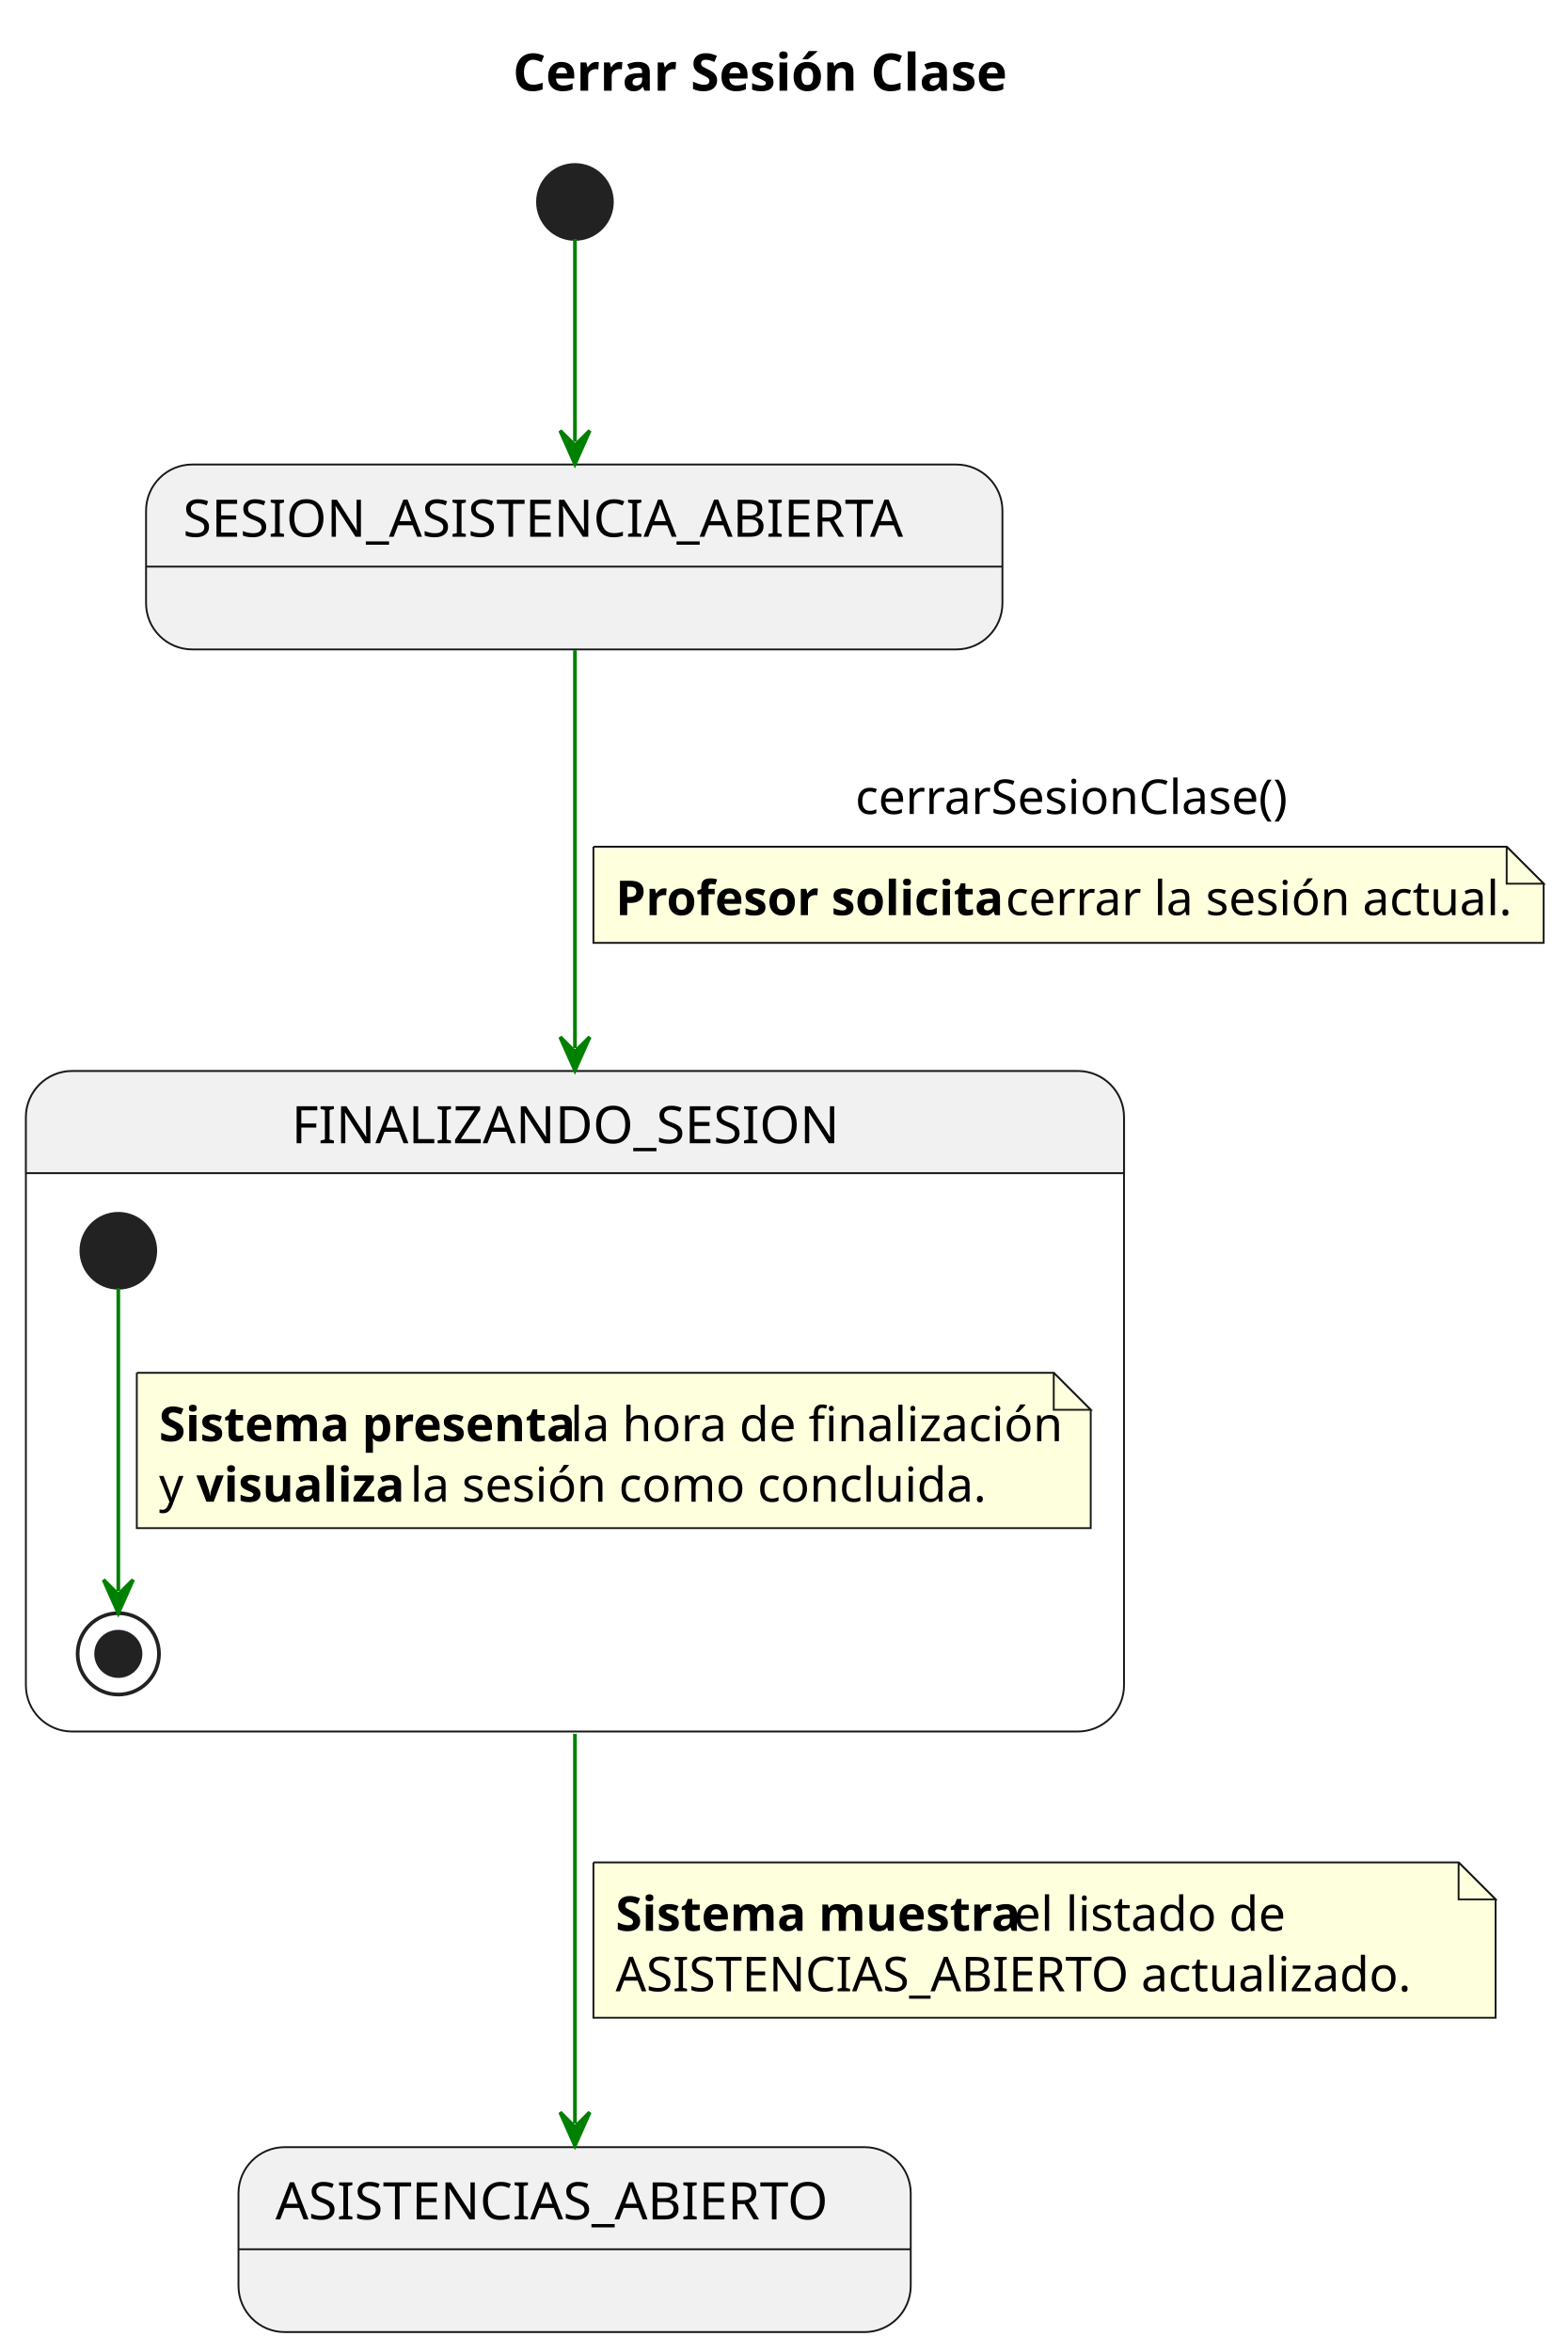
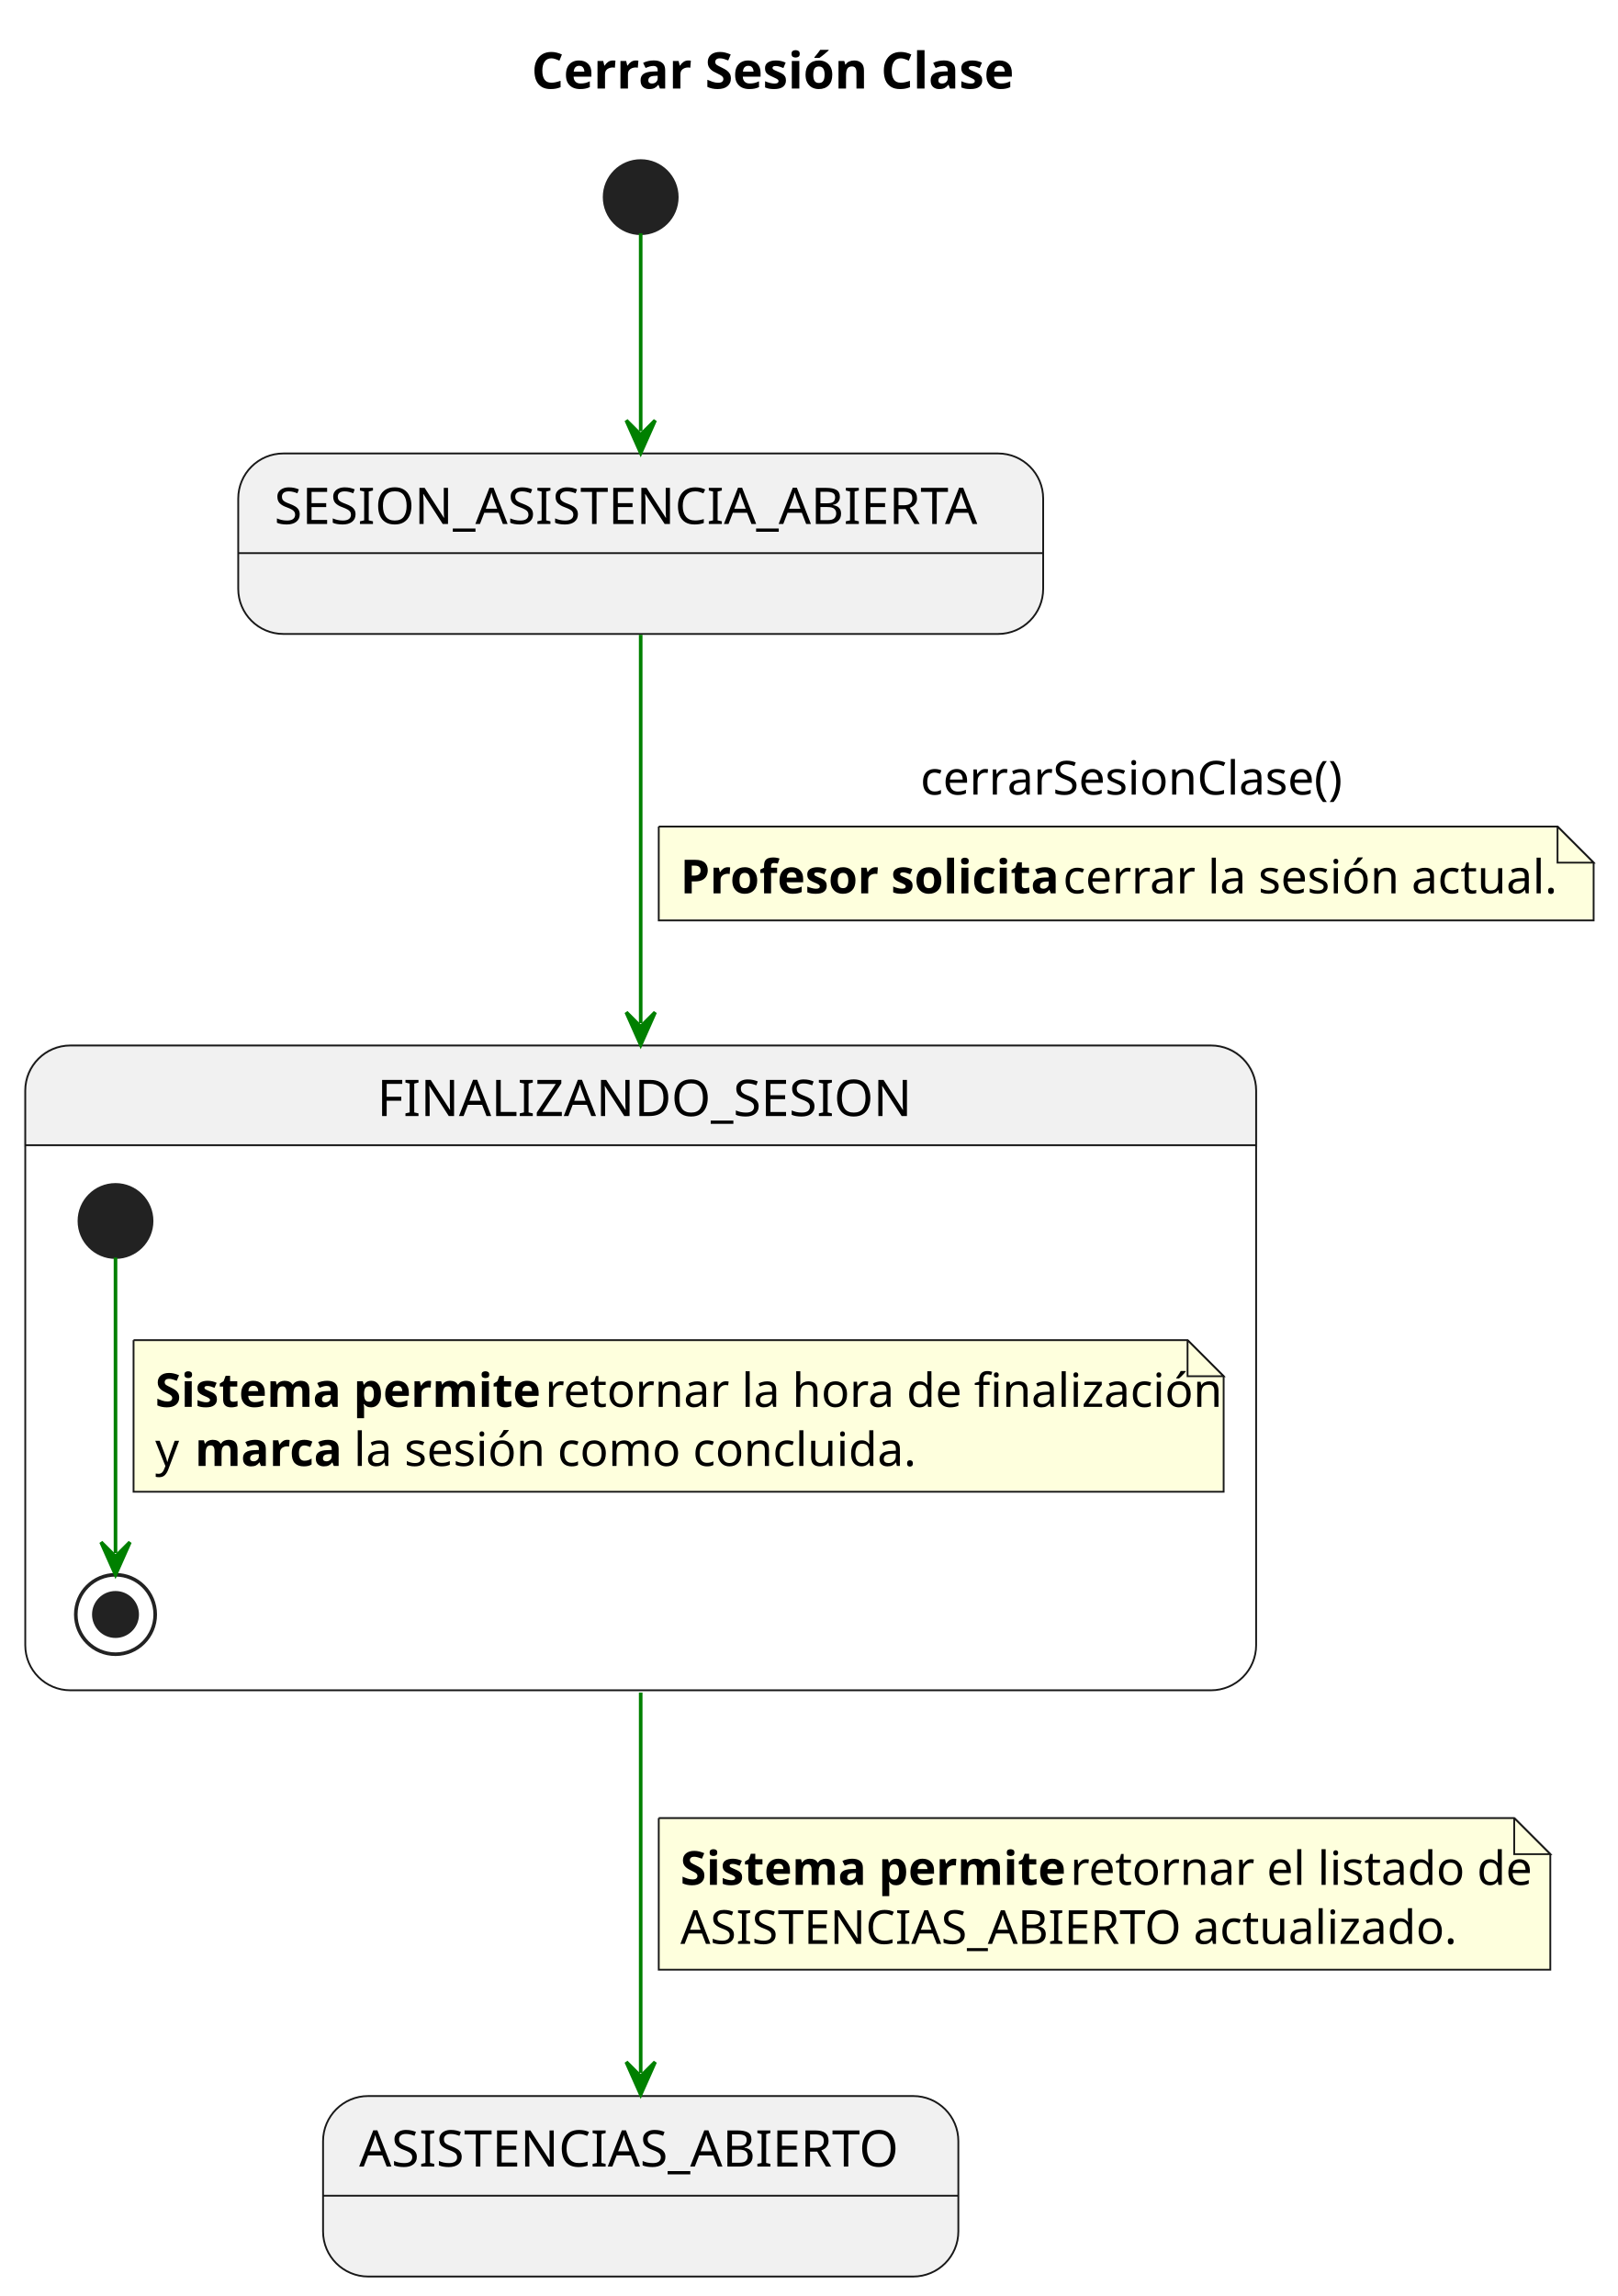
- <svg xmlns="http://www.w3.org/2000/svg" contentStyleType="text/css" data-diagram-type="STATE" height="636px" preserveAspectRatio="none" style="width:424px;height:636px;background:#FFFFFF;" version="1.1" viewBox="0 0 424 636" width="424px" zoomAndPan="magnify">
+ <svg xmlns="http://www.w3.org/2000/svg" contentStyleType="text/css" height="636px" preserveAspectRatio="none" style="width:448px;height:636px;background:#FFFFFF;" version="1.1" viewBox="0 0 448 636" width="448px" zoomAndPan="magnify">
  <defs />
  <g>
-     <text fill="#000000" font-family="sans-serif" font-size="14" font-weight="bold" lengthAdjust="spacing" textLength="133.068" x="138.716" y="24.533">Cerrar Sesión Clase</text>
+     <text fill="#000000" font-family="sans-serif" font-size="14" font-weight="bold" lengthAdjust="spacing" textLength="140" x="147.25" y="24.533">Cerrar Sesión Clase</text>
    <g id="SESION_ACTUAL_INICIAL">
-       <rect fill="#F1F1F1" height="50" rx="12.5" ry="12.5" style="stroke:#181818;stroke-width:0.5;" width="231.62" x="39.5" y="125.609" />
-       <line style="stroke:#181818;stroke-width:0.5;" x1="39.5" x2="271.12" y1="153.219" y2="153.219" />
-       <text fill="#000000" font-family="sans-serif" font-size="14" lengthAdjust="spacing" textLength="211.62" x="49.5" y="145.143">SESION_ASISTENCIA_ABIERTA</text>
+       <rect fill="#F1F1F1" height="50" rx="12.5" ry="12.5" style="stroke:#181818;stroke-width:0.5;" width="223" x="66" y="125.609" />
+       <line style="stroke:#181818;stroke-width:0.5;" x1="66" x2="289" y1="153.219" y2="153.219" />
+       <text fill="#000000" font-family="sans-serif" font-size="14" lengthAdjust="spacing" textLength="203" x="76" y="145.143">SESION_ASISTENCIA_ABIERTA</text>
    </g>
-     <path d="M19.5,289.609 L291.5,289.609 A12.5,12.5 0 0 1 304,302.109 L304,317.219 L7,317.219 L7,302.109 A12.5,12.5 0 0 1 19.5,289.609" fill="#F1F1F1" style="stroke:#F1F1F1;stroke-width:1;" />
-     <rect fill="none" height="178.609" rx="12.5" ry="12.5" style="stroke:#181818;stroke-width:0.5;" width="297" x="7" y="289.609" />
-     <line style="stroke:#181818;stroke-width:0.5;" x1="7" x2="304" y1="317.219" y2="317.219" />
-     <text fill="#000000" font-family="sans-serif" font-size="14" lengthAdjust="spacing" textLength="153.255" x="78.873" y="309.143">FINALIZANDO_SESION</text>
-     <ellipse cx="32" cy="338.219" fill="#222222" rx="10" ry="10" style="stroke:#222222;stroke-width:1;" />
-     <ellipse cx="32" cy="447.219" fill="none" rx="11" ry="11" style="stroke:#222222;stroke-width:1;" />
-     <ellipse cx="32" cy="447.219" fill="#222222" rx="6" ry="6" style="stroke:#222222;stroke-width:1;" />
-     <g class="link" data-entity-1="*start*PROCESO_CIERRE_COMP" data-entity-2="*end*PROCESO_CIERRE_COMP" data-source-line="18" data-uid="lnk7" id="link_*start*PROCESO_CIERRE_COMP_*end*PROCESO_CIERRE_COMP">
-       <path d="M32,348.339 C32,368.249 32,409.479 32,430.189" fill="none" id="*start*PROCESO_CIERRE_COMP-to-*end*PROCESO_CIERRE_COMP" style="stroke:#008000;stroke-width:1;" />
-       <polygon fill="#008000" points="32,436.189,36,427.189,32,431.189,28,427.189,32,436.189" style="stroke:#008000;stroke-width:1;" />
-       <path d="M37,371.219 L37,413.219 L295,413.219 L295,381.219 L285,371.219 L37,371.219" fill="#FEFFDD" style="stroke:#181818;stroke-width:0.5;" />
-       <path d="M285,371.219 L285,381.219 L295,381.219 L285,371.219" fill="#FEFFDD" style="stroke:#181818;stroke-width:0.5;" />
-       <text fill="#000000" font-family="sans-serif" font-size="13" font-weight="bold" lengthAdjust="spacing" textLength="107.663" x="43" y="389.714">Sistema presenta</text>
-       <text fill="#000000" font-family="sans-serif" font-size="13" lengthAdjust="spacing" textLength="125.747" x="154.274" y="389.714">la hora de finalización</text>
-       <text fill="#000000" font-family="sans-serif" font-size="13" lengthAdjust="spacing" textLength="6.5" x="43" y="406.065">y</text>
-       <text fill="#000000" font-family="sans-serif" font-size="13" font-weight="bold" lengthAdjust="spacing" textLength="54.196" x="53.112" y="406.065">visualiza</text>
-       <text fill="#000000" font-family="sans-serif" font-size="13" lengthAdjust="spacing" textLength="148.859" x="110.92" y="406.065">la sesión como concluida.</text>
+     <path d="M19.5,289.609 L335.5,289.609 A12.5,12.5 0 0 1 348,302.109 L348,317.219 L7,317.219 L7,302.109 A12.5,12.5 0 0 1 19.5,289.609 " fill="#F1F1F1" style="stroke:#F1F1F1;stroke-width:1.0;" />
+     <rect fill="none" height="178.609" rx="12.5" ry="12.5" style="stroke:#181818;stroke-width:0.5;" width="341" x="7" y="289.609" />
+     <line style="stroke:#181818;stroke-width:0.5;" x1="7" x2="348" y1="317.219" y2="317.219" />
+     <text fill="#000000" font-family="sans-serif" font-size="14" lengthAdjust="spacing" textLength="146" x="104.5" y="309.143">FINALIZANDO_SESION</text>
+     <ellipse cx="32" cy="338.219" fill="#222222" rx="10" ry="10" style="stroke:#222222;stroke-width:1.0;" />
+     <ellipse cx="32" cy="447.219" fill="none" rx="11" ry="11" style="stroke:#222222;stroke-width:1.0;" />
+     <ellipse cx="32" cy="447.219" fill="#222222" rx="6" ry="6" style="stroke:#222222;stroke-width:1.0;" />
+     <g id="link_*start*PROCESO_CIERRE_COMP_*end*PROCESO_CIERRE_COMP">
+       <path d="M32,348.339 C32,368.249 32,409.479 32,430.189 " fill="none" id="*start*PROCESO_CIERRE_COMP-to-*end*PROCESO_CIERRE_COMP" style="stroke:#008000;stroke-width:1.0;" />
+       <polygon fill="#008000" points="32,436.189,36,427.189,32,431.189,28,427.189,32,436.189" style="stroke:#008000;stroke-width:1.0;" />
+       <path d="M37,371.219 L37,413.219 L339,413.219 L339,381.219 L329,371.219 L37,371.219 " fill="#FEFFDD" style="stroke:#181818;stroke-width:0.5;" />
+       <path d="M329,371.219 L329,381.219 L339,381.219 L329,371.219 " fill="#FEFFDD" style="stroke:#181818;stroke-width:0.5;" />
+       <text fill="#000000" font-family="sans-serif" font-size="13" font-weight="bold" lengthAdjust="spacing" textLength="104" x="43" y="389.714">Sistema permite</text>
+       <text fill="#000000" font-family="sans-serif" font-size="13" lengthAdjust="spacing" textLength="173" x="151" y="389.714">retornar la hora de finalización</text>
+       <text fill="#000000" font-family="sans-serif" font-size="13" lengthAdjust="spacing" textLength="7" x="43" y="406.065">y</text>
+       <text fill="#000000" font-family="sans-serif" font-size="13" font-weight="bold" lengthAdjust="spacing" textLength="40" x="54" y="406.065">marca</text>
+       <text fill="#000000" font-family="sans-serif" font-size="13" lengthAdjust="spacing" textLength="151" x="98" y="406.065">la sesión como concluida.</text>
    </g>
    <g id="ASISTENCIAS_FINAL">
-       <rect fill="#F1F1F1" height="50" rx="12.5" ry="12.5" style="stroke:#181818;stroke-width:0.5;" width="181.82" x="64.5" y="580.609" />
-       <line style="stroke:#181818;stroke-width:0.5;" x1="64.5" x2="246.32" y1="608.219" y2="608.219" />
-       <text fill="#000000" font-family="sans-serif" font-size="14" lengthAdjust="spacing" textLength="161.82" x="74.5" y="600.143">ASISTENCIAS_ABIERTO</text>
+       <rect fill="#F1F1F1" height="50" rx="12.5" ry="12.5" style="stroke:#181818;stroke-width:0.5;" width="176" x="89.5" y="580.609" />
+       <line style="stroke:#181818;stroke-width:0.5;" x1="89.5" x2="265.5" y1="608.219" y2="608.219" />
+       <text fill="#000000" font-family="sans-serif" font-size="14" lengthAdjust="spacing" textLength="156" x="99.5" y="600.143">ASISTENCIAS_ABIERTO</text>
    </g>
-     <ellipse cx="155.5" cy="54.609" fill="#222222" rx="10" ry="10" style="stroke:#222222;stroke-width:1;" />
-     <g class="link" data-entity-1="*start*" data-entity-2="SESION_ACTUAL_INICIAL" data-source-line="8" data-uid="lnk3" id="link_*start*_SESION_ACTUAL_INICIAL">
-       <path d="M155.5,64.619 C155.5,78.499 155.5,99.579 155.5,119.449" fill="none" id="*start*-to-SESION_ACTUAL_INICIAL" style="stroke:#008000;stroke-width:1;" />
-       <polygon fill="#008000" points="155.5,125.449,159.5,116.449,155.5,120.449,151.5,116.449,155.5,125.449" style="stroke:#008000;stroke-width:1;" />
+     <ellipse cx="177.5" cy="54.609" fill="#222222" rx="10" ry="10" style="stroke:#222222;stroke-width:1.0;" />
+     <g id="link_*start*_SESION_ACTUAL_INICIAL">
+       <path d="M177.5,64.619 C177.5,78.499 177.5,99.579 177.5,119.449 " fill="none" id="*start*-to-SESION_ACTUAL_INICIAL" style="stroke:#008000;stroke-width:1.0;" />
+       <polygon fill="#008000" points="177.5,125.449,181.5,116.449,177.5,120.449,173.5,116.449,177.5,125.449" style="stroke:#008000;stroke-width:1.0;" />
    </g>
-     <g class="link" data-entity-1="SESION_ACTUAL_INICIAL" data-entity-2="PROCESO_CIERRE_COMP" data-source-line="10" data-uid="lnk4" id="link_SESION_ACTUAL_INICIAL_PROCESO_CIERRE_COMP">
-       <path d="M155.5,175.849 C155.5,202.949 155.5,242.429 155.5,283.409" fill="none" id="SESION_ACTUAL_INICIAL-to-PROCESO_CIERRE_COMP" style="stroke:#008000;stroke-width:1;" />
-       <polygon fill="#008000" points="155.5,289.409,159.5,280.409,155.5,284.409,151.5,280.409,155.5,289.409" style="stroke:#008000;stroke-width:1;" />
-       <text fill="#000000" font-family="sans-serif" font-size="13" lengthAdjust="spacing" textLength="115.591" x="231.334" y="220.105">cerrarSesionClase()</text>
-       <path d="M160.5,228.961 L160.5,254.961 L417.5,254.961 L417.5,238.961 L407.5,228.961 L160.5,228.961" fill="#FEFFDD" style="stroke:#181818;stroke-width:0.5;" />
-       <path d="M407.5,228.961 L407.5,238.961 L417.5,238.961 L407.5,228.961" fill="#FEFFDD" style="stroke:#181818;stroke-width:0.5;" />
-       <text fill="#000000" font-family="sans-serif" font-size="13" font-weight="bold" lengthAdjust="spacing" textLength="101.867" x="166.5" y="247.456">Profesor solicita</text>
-       <text fill="#000000" font-family="sans-serif" font-size="13" lengthAdjust="spacing" textLength="130.781" x="271.979" y="247.456">cerrar la sesión actual.</text>
+     <g id="link_SESION_ACTUAL_INICIAL_PROCESO_CIERRE_COMP">
+       <path d="M177.5,175.849 C177.5,202.949 177.5,242.429 177.5,283.409 " fill="none" id="SESION_ACTUAL_INICIAL-to-PROCESO_CIERRE_COMP" style="stroke:#008000;stroke-width:1.0;" />
+       <polygon fill="#008000" points="177.5,289.409,181.5,280.409,177.5,284.409,173.5,280.409,177.5,289.409" style="stroke:#008000;stroke-width:1.0;" />
+       <text fill="#000000" font-family="sans-serif" font-size="13" lengthAdjust="spacing" textLength="114" x="255" y="220.105">cerrarSesionClase()</text>
+       <path d="M182.5,228.961 L182.5,254.961 L441.5,254.961 L441.5,238.961 L431.5,228.961 L182.5,228.961 " fill="#FEFFDD" style="stroke:#181818;stroke-width:0.5;" />
+       <path d="M431.5,228.961 L431.5,238.961 L441.5,238.961 L431.5,228.961 " fill="#FEFFDD" style="stroke:#181818;stroke-width:0.5;" />
+       <text fill="#000000" font-family="sans-serif" font-size="13" font-weight="bold" lengthAdjust="spacing" textLength="102" x="188.5" y="247.456">Profesor solicita</text>
+       <text fill="#000000" font-family="sans-serif" font-size="13" lengthAdjust="spacing" textLength="132" x="294.5" y="247.456">cerrar la sesión actual.</text>
    </g>
-     <g class="link" data-entity-1="PROCESO_CIERRE_COMP" data-entity-2="ASISTENCIAS_FINAL" data-source-line="26" data-uid="lnk8" id="link_PROCESO_CIERRE_COMP_ASISTENCIAS_FINAL">
-       <path d="M155.5,468.839 C155.5,509.039 155.5,547.449 155.5,574.179" fill="none" id="PROCESO_CIERRE_COMP-to-ASISTENCIAS_FINAL" style="stroke:#008000;stroke-width:1;" />
-       <polygon fill="#008000" points="155.5,580.179,159.5,571.179,155.5,575.179,151.5,571.179,155.5,580.179" style="stroke:#008000;stroke-width:1;" />
-       <path d="M160.5,503.609 L160.5,545.609 L404.5,545.609 L404.5,513.609 L394.5,503.609 L160.5,503.609" fill="#FEFFDD" style="stroke:#181818;stroke-width:0.5;" />
-       <path d="M394.5,503.609 L394.5,513.609 L404.5,513.609 L394.5,503.609" fill="#FEFFDD" style="stroke:#181818;stroke-width:0.5;" />
-       <text fill="#000000" font-family="sans-serif" font-size="13" font-weight="bold" lengthAdjust="spacing" textLength="104.051" x="166.5" y="522.105">Sistema muestra</text>
-       <text fill="#000000" font-family="sans-serif" font-size="13" lengthAdjust="spacing" textLength="69.38" x="274.163" y="522.105">el listado de</text>
-       <text fill="#000000" font-family="sans-serif" font-size="13" lengthAdjust="spacing" textLength="223.253" x="166.5" y="538.456">ASISTENCIAS_ABIERTO actualizado.</text>
+     <g id="link_PROCESO_CIERRE_COMP_ASISTENCIAS_FINAL">
+       <path d="M177.5,468.839 C177.5,509.039 177.5,547.449 177.5,574.179 " fill="none" id="PROCESO_CIERRE_COMP-to-ASISTENCIAS_FINAL" style="stroke:#008000;stroke-width:1.0;" />
+       <polygon fill="#008000" points="177.5,580.179,181.5,571.179,177.5,575.179,173.5,571.179,177.5,580.179" style="stroke:#008000;stroke-width:1.0;" />
+       <path d="M182.5,503.609 L182.5,545.609 L429.5,545.609 L429.5,513.609 L419.5,503.609 L182.5,503.609 " fill="#FEFFDD" style="stroke:#181818;stroke-width:0.5;" />
+       <path d="M419.5,503.609 L419.5,513.609 L429.5,513.609 L419.5,503.609 " fill="#FEFFDD" style="stroke:#181818;stroke-width:0.5;" />
+       <text fill="#000000" font-family="sans-serif" font-size="13" font-weight="bold" lengthAdjust="spacing" textLength="104" x="188.5" y="522.105">Sistema permite</text>
+       <text fill="#000000" font-family="sans-serif" font-size="13" lengthAdjust="spacing" textLength="118" x="296.5" y="522.105">retornar el listado de</text>
+       <text fill="#000000" font-family="sans-serif" font-size="13" lengthAdjust="spacing" textLength="222" x="188.5" y="538.456">ASISTENCIAS_ABIERTO actualizado.</text>
    </g>
  </g>
</svg>
